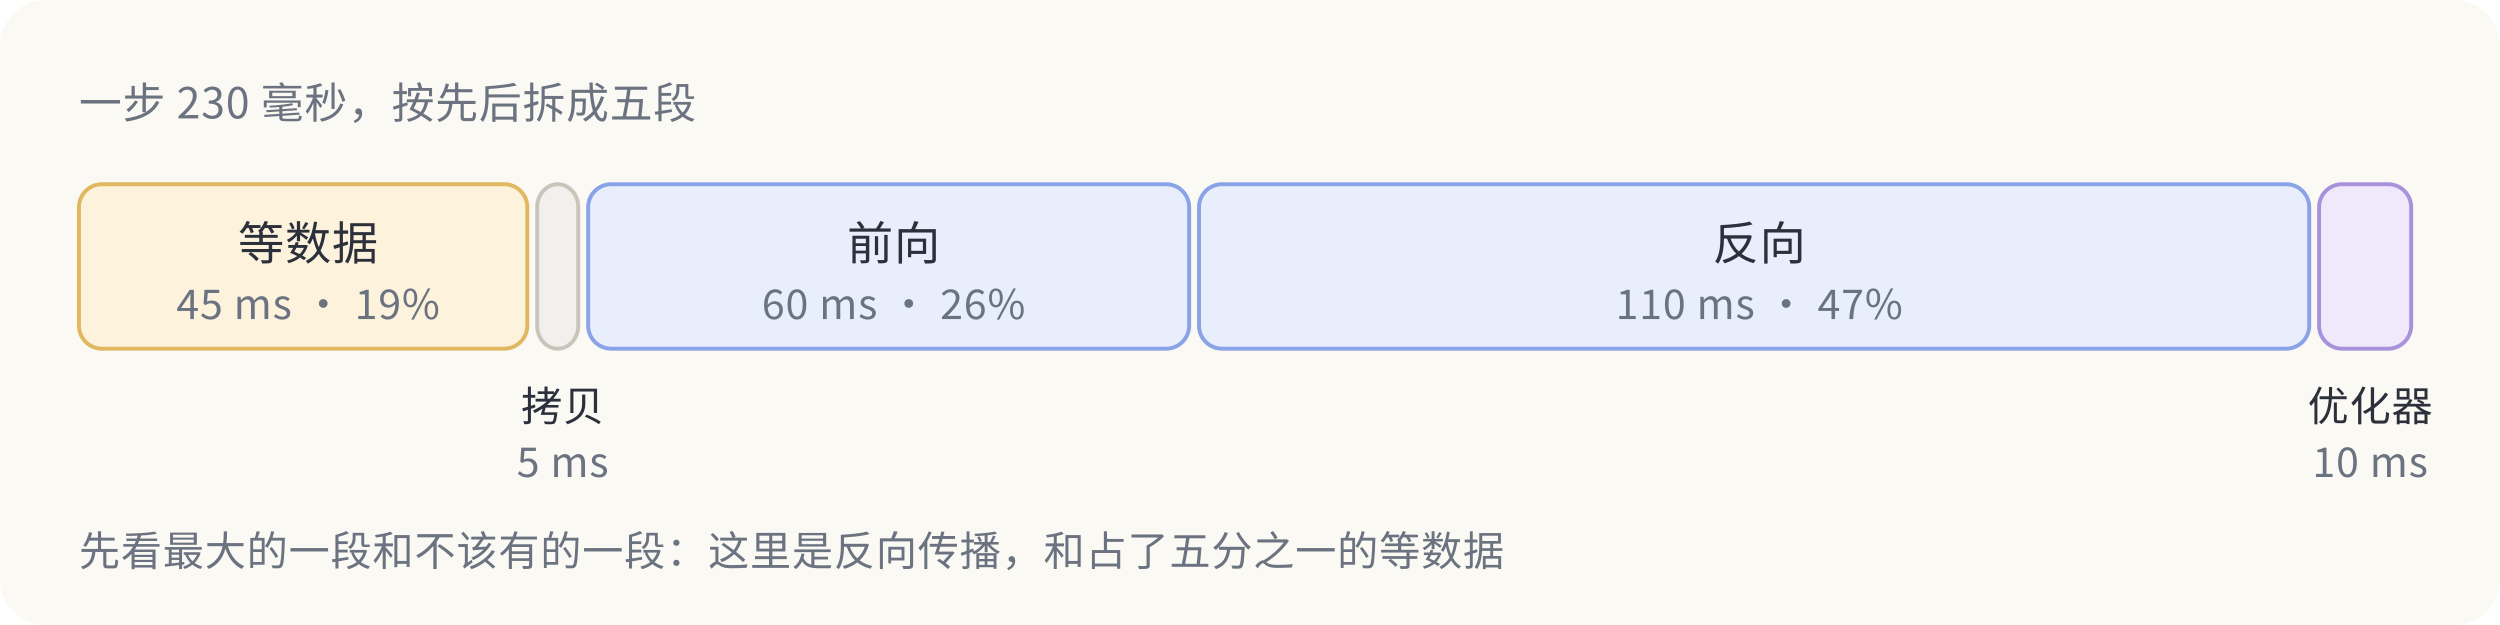
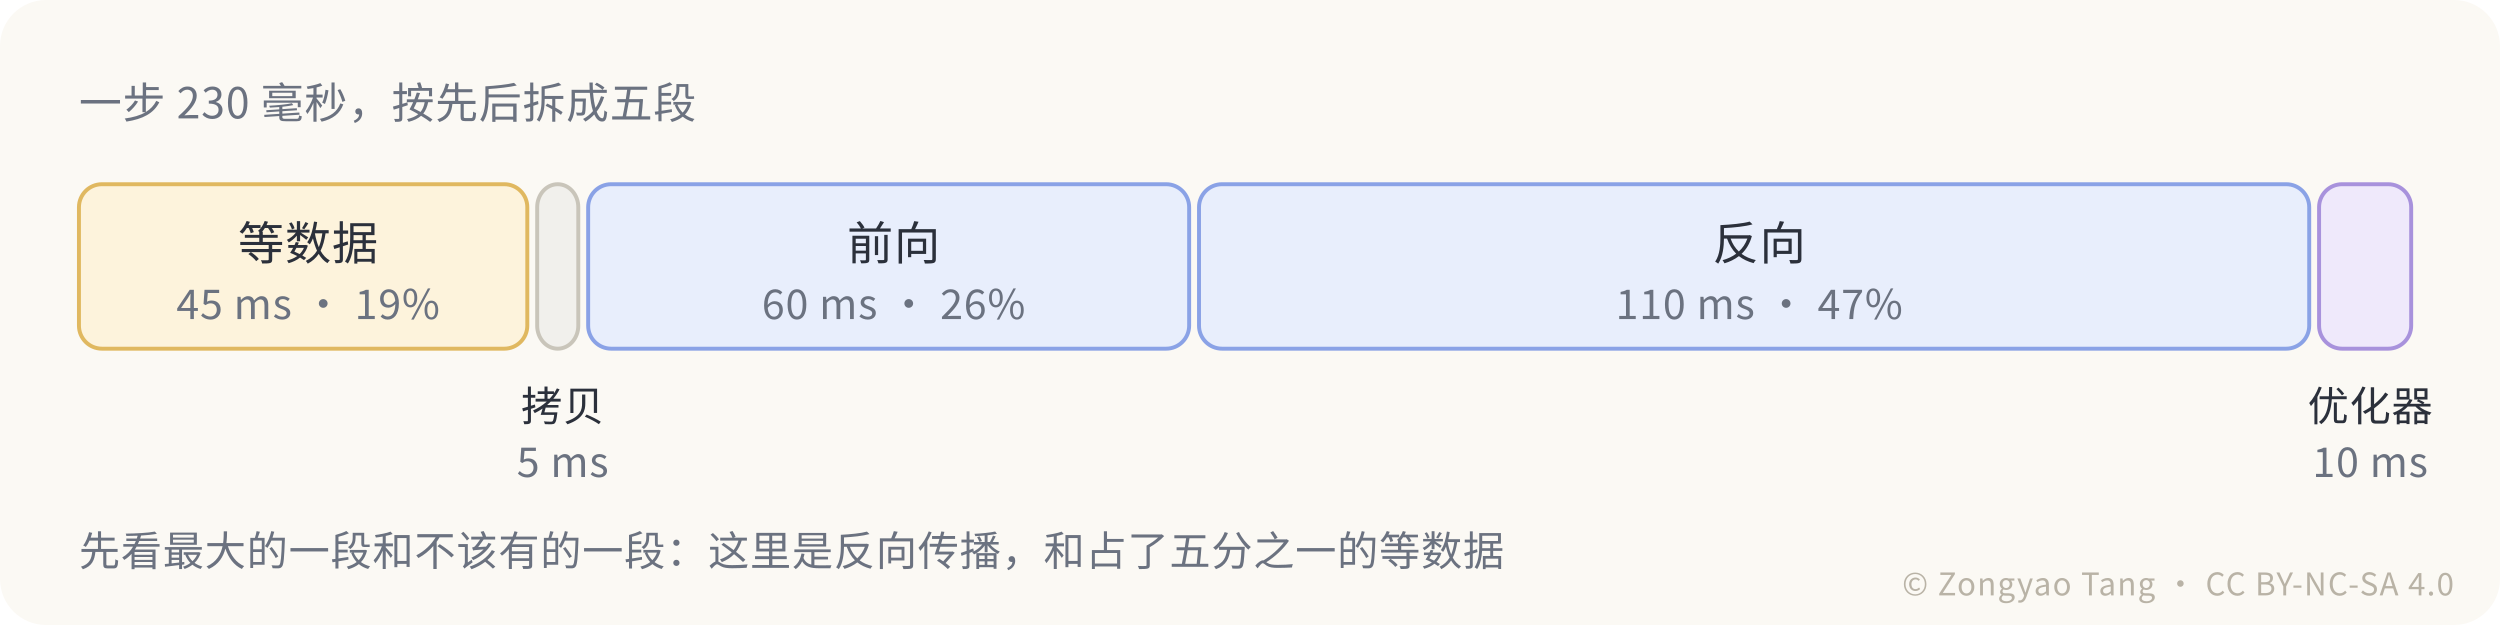
<svg xmlns="http://www.w3.org/2000/svg" viewBox="0 0 760 190" width="760" height="190" font-family="'PingFang SC','Noto Sans CJK SC','Source Han Sans SC','Hiragino Sans GB','Microsoft YaHei',sans-serif" role="img" aria-label="把一步的时间拆开">
  <defs>
    <marker id="tip" viewBox="0 0 10 10" refX="9" refY="5" markerWidth="7" markerHeight="7" orient="auto-start-reverse">
      <path d="M0 0 L10 5 L0 10 z" fill="#6b7280" />
    </marker>
  </defs>
  <rect width="760" height="190" rx="14" fill="#fbf9f4" />
  <text x="24" y="36" font-size="13" fill="#6b7280" font-weight="400" text-anchor="start" letter-spacing=".02em">一步 230 毫秒，按先后拆成五段</text>
  <rect x="24.0" y="56" width="136.3" height="50" rx="7" fill="#fdf3dc" stroke="#e0b860" stroke-width="1.2" />
  <text x="93.652" y="79" font-size="14" fill="#2b303b" font-weight="500" text-anchor="middle" letter-spacing=".02em">等数据</text>
  <text x="93.652" y="97" font-size="12.5" fill="#6b7280" font-weight="400" text-anchor="middle" letter-spacing=".02em">45 ms · 19%</text>
  <rect x="163.3" y="56" width="12.5" height="50" rx="7" fill="#f1f0ec" stroke="#c9c5ba" stroke-width="1.2" />
  <text x="171.043" y="128" font-size="12.5" fill="#2b303b" font-weight="400" text-anchor="middle" letter-spacing=".02em">拷贝</text>
  <text x="171.043" y="145" font-size="12.5" fill="#6b7280" font-weight="400" text-anchor="middle" letter-spacing=".02em">5 ms</text>
  <rect x="178.8" y="56" width="182.7" height="50" rx="7" fill="#e8eefc" stroke="#8aa2e6" stroke-width="1.2" />
  <text x="271.652" y="79" font-size="14" fill="#2b303b" font-weight="500" text-anchor="middle" letter-spacing=".02em">前向</text>
  <text x="271.652" y="97" font-size="12.5" fill="#6b7280" font-weight="400" text-anchor="middle" letter-spacing=".02em">60 ms · 26%</text>
  <rect x="364.5" y="56" width="337.5" height="50" rx="7" fill="#e8eefc" stroke="#8aa2e6" stroke-width="1.2" />
  <text x="534.783" y="79" font-size="14" fill="#2b303b" font-weight="500" text-anchor="middle" letter-spacing=".02em">反向</text>
  <text x="534.783" y="97" font-size="12.5" fill="#6b7280" font-weight="400" text-anchor="middle" letter-spacing=".02em">110 ms · 47%</text>
  <rect x="705.0" y="56" width="28.0" height="50" rx="7" fill="#efe9fb" stroke="#a892dc" stroke-width="1.2" />
  <text x="720.522" y="128" font-size="12.5" fill="#2b303b" font-weight="400" text-anchor="middle" letter-spacing=".02em">优化器</text>
  <text x="720.522" y="145" font-size="12.5" fill="#6b7280" font-weight="400" text-anchor="middle" letter-spacing=".02em">10 ms</text>
  <text x="24" y="172" font-size="12.5" fill="#6b7280" font-weight="400" text-anchor="start" letter-spacing=".02em">先看最大的一段和不该有的一段：这里是反向传播，和占了五分之一的等数据</text>
+   <text x="746" y="181" font-size="9.5" fill="#b9b3a6" text-anchor="end" letter-spacing=".04em">© Zongyao Tang · CC BY-NC-SA 4.0</text>
</svg>
